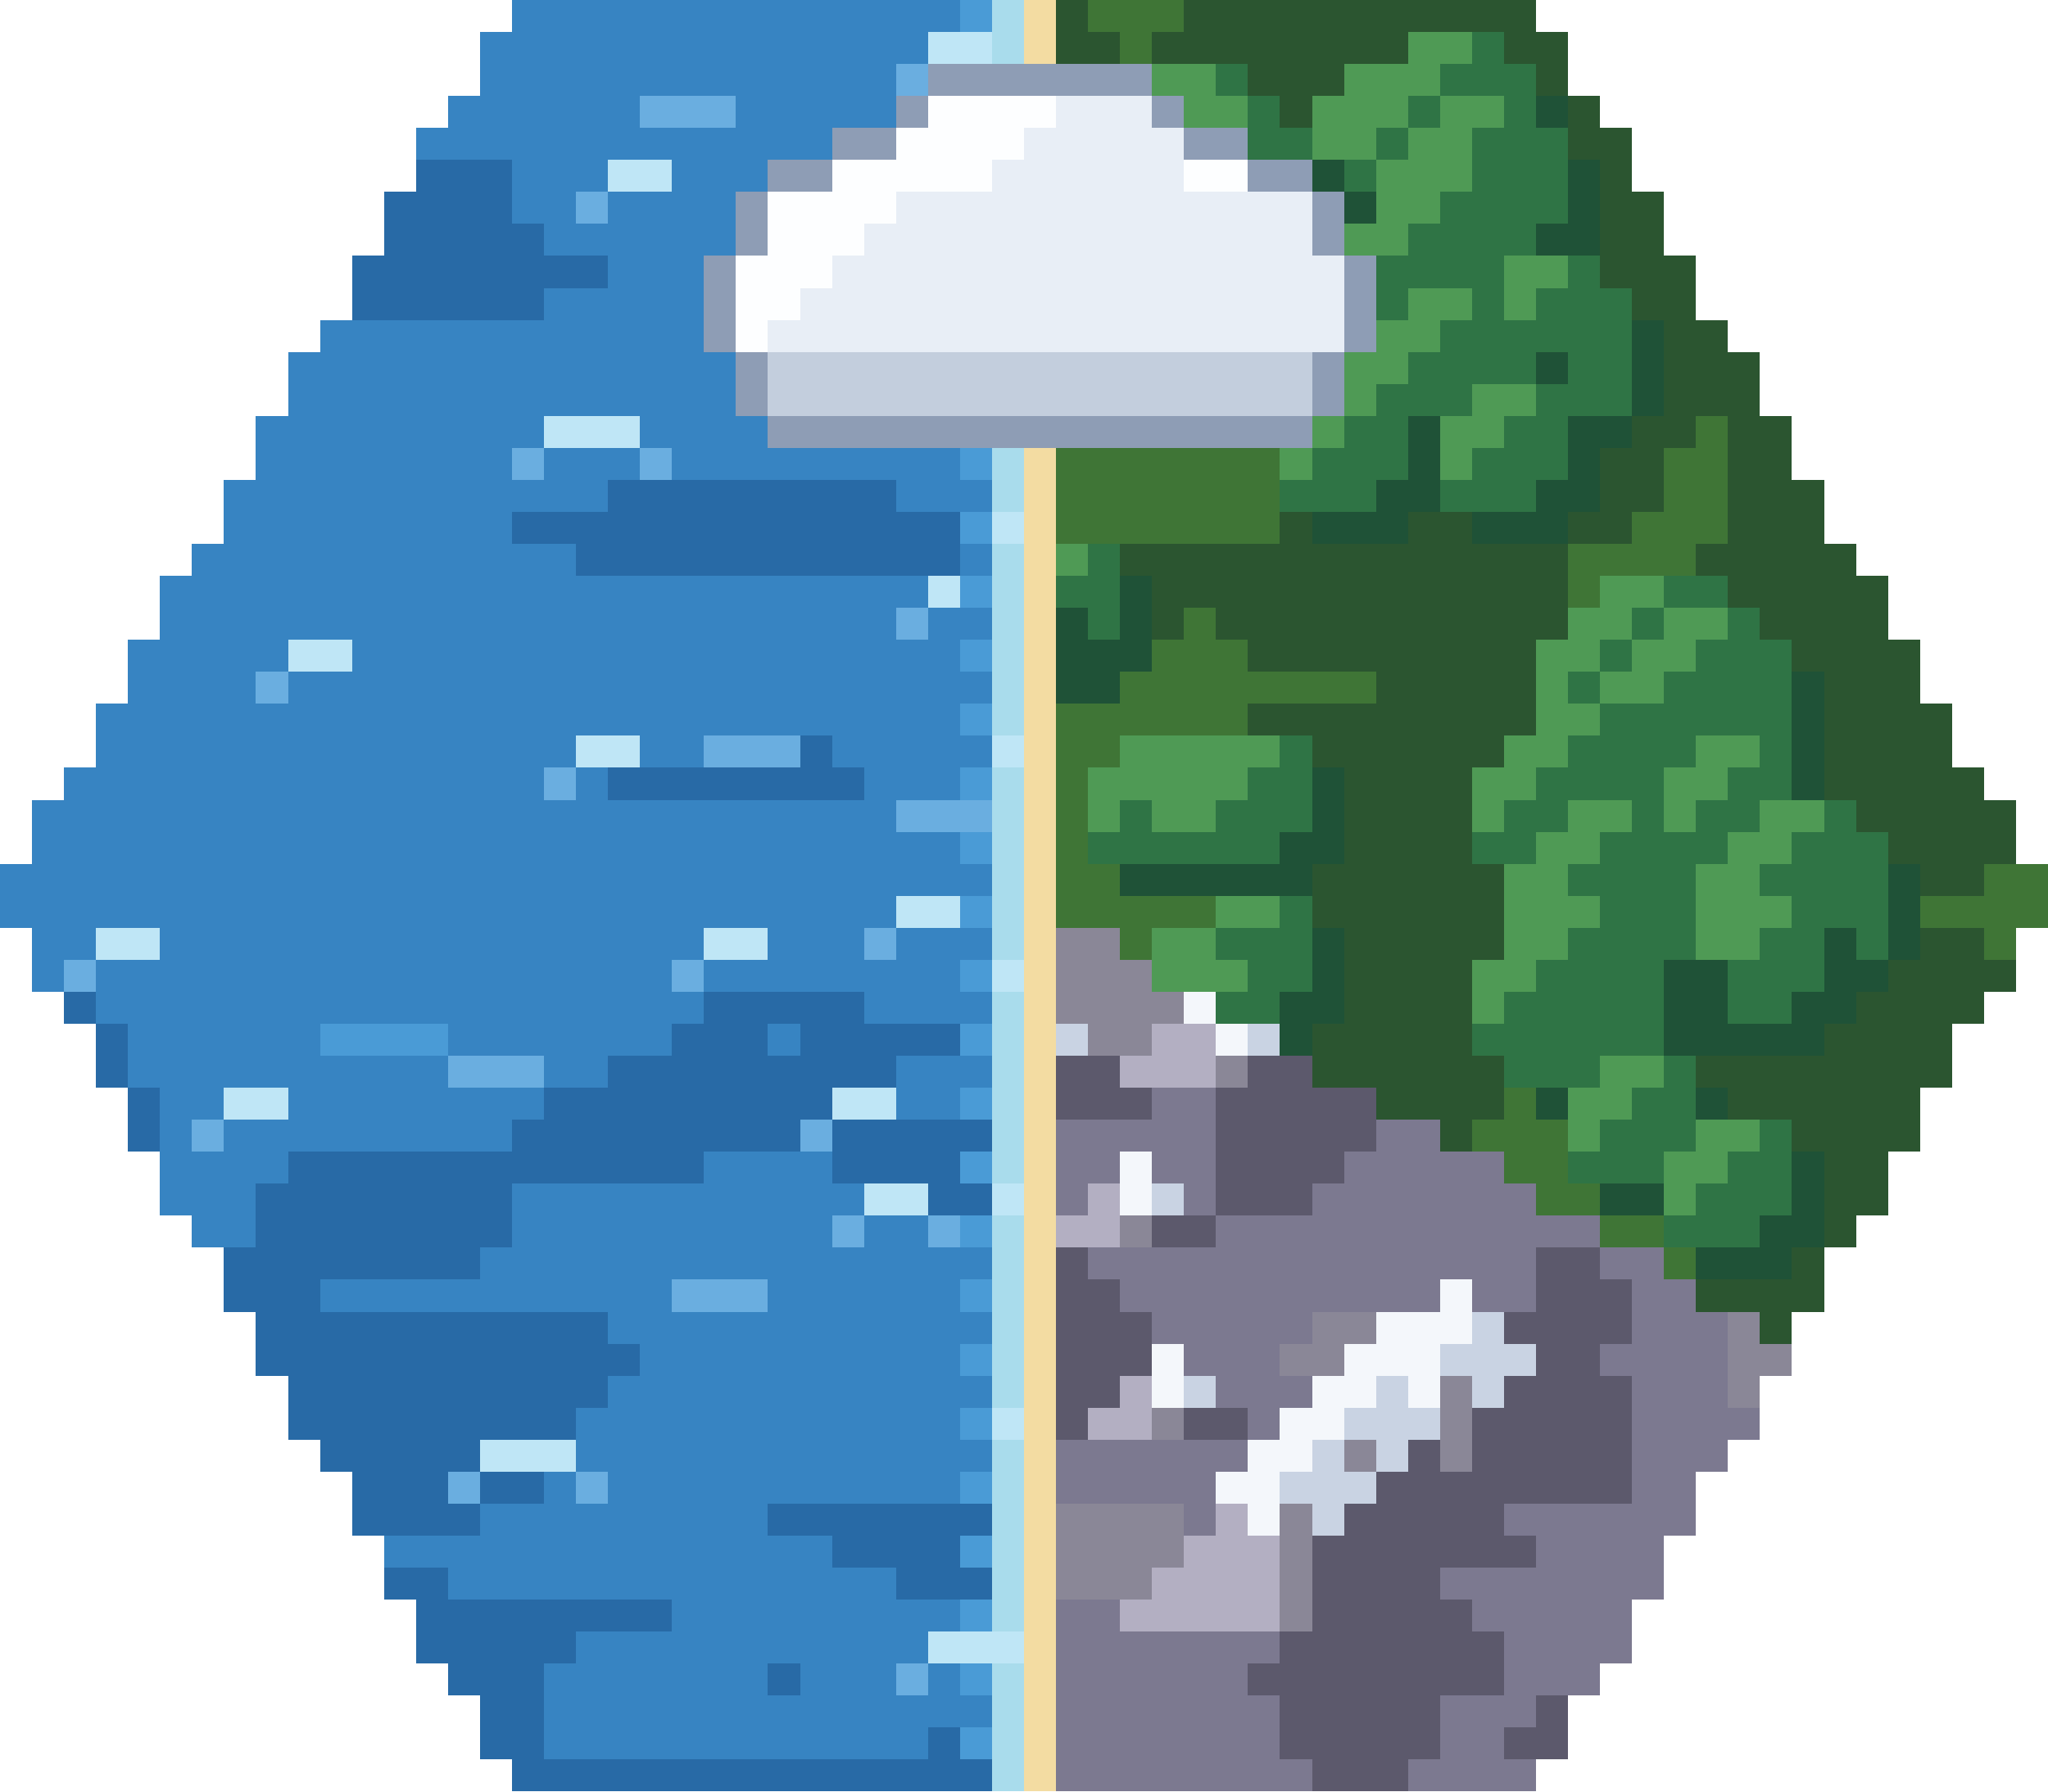
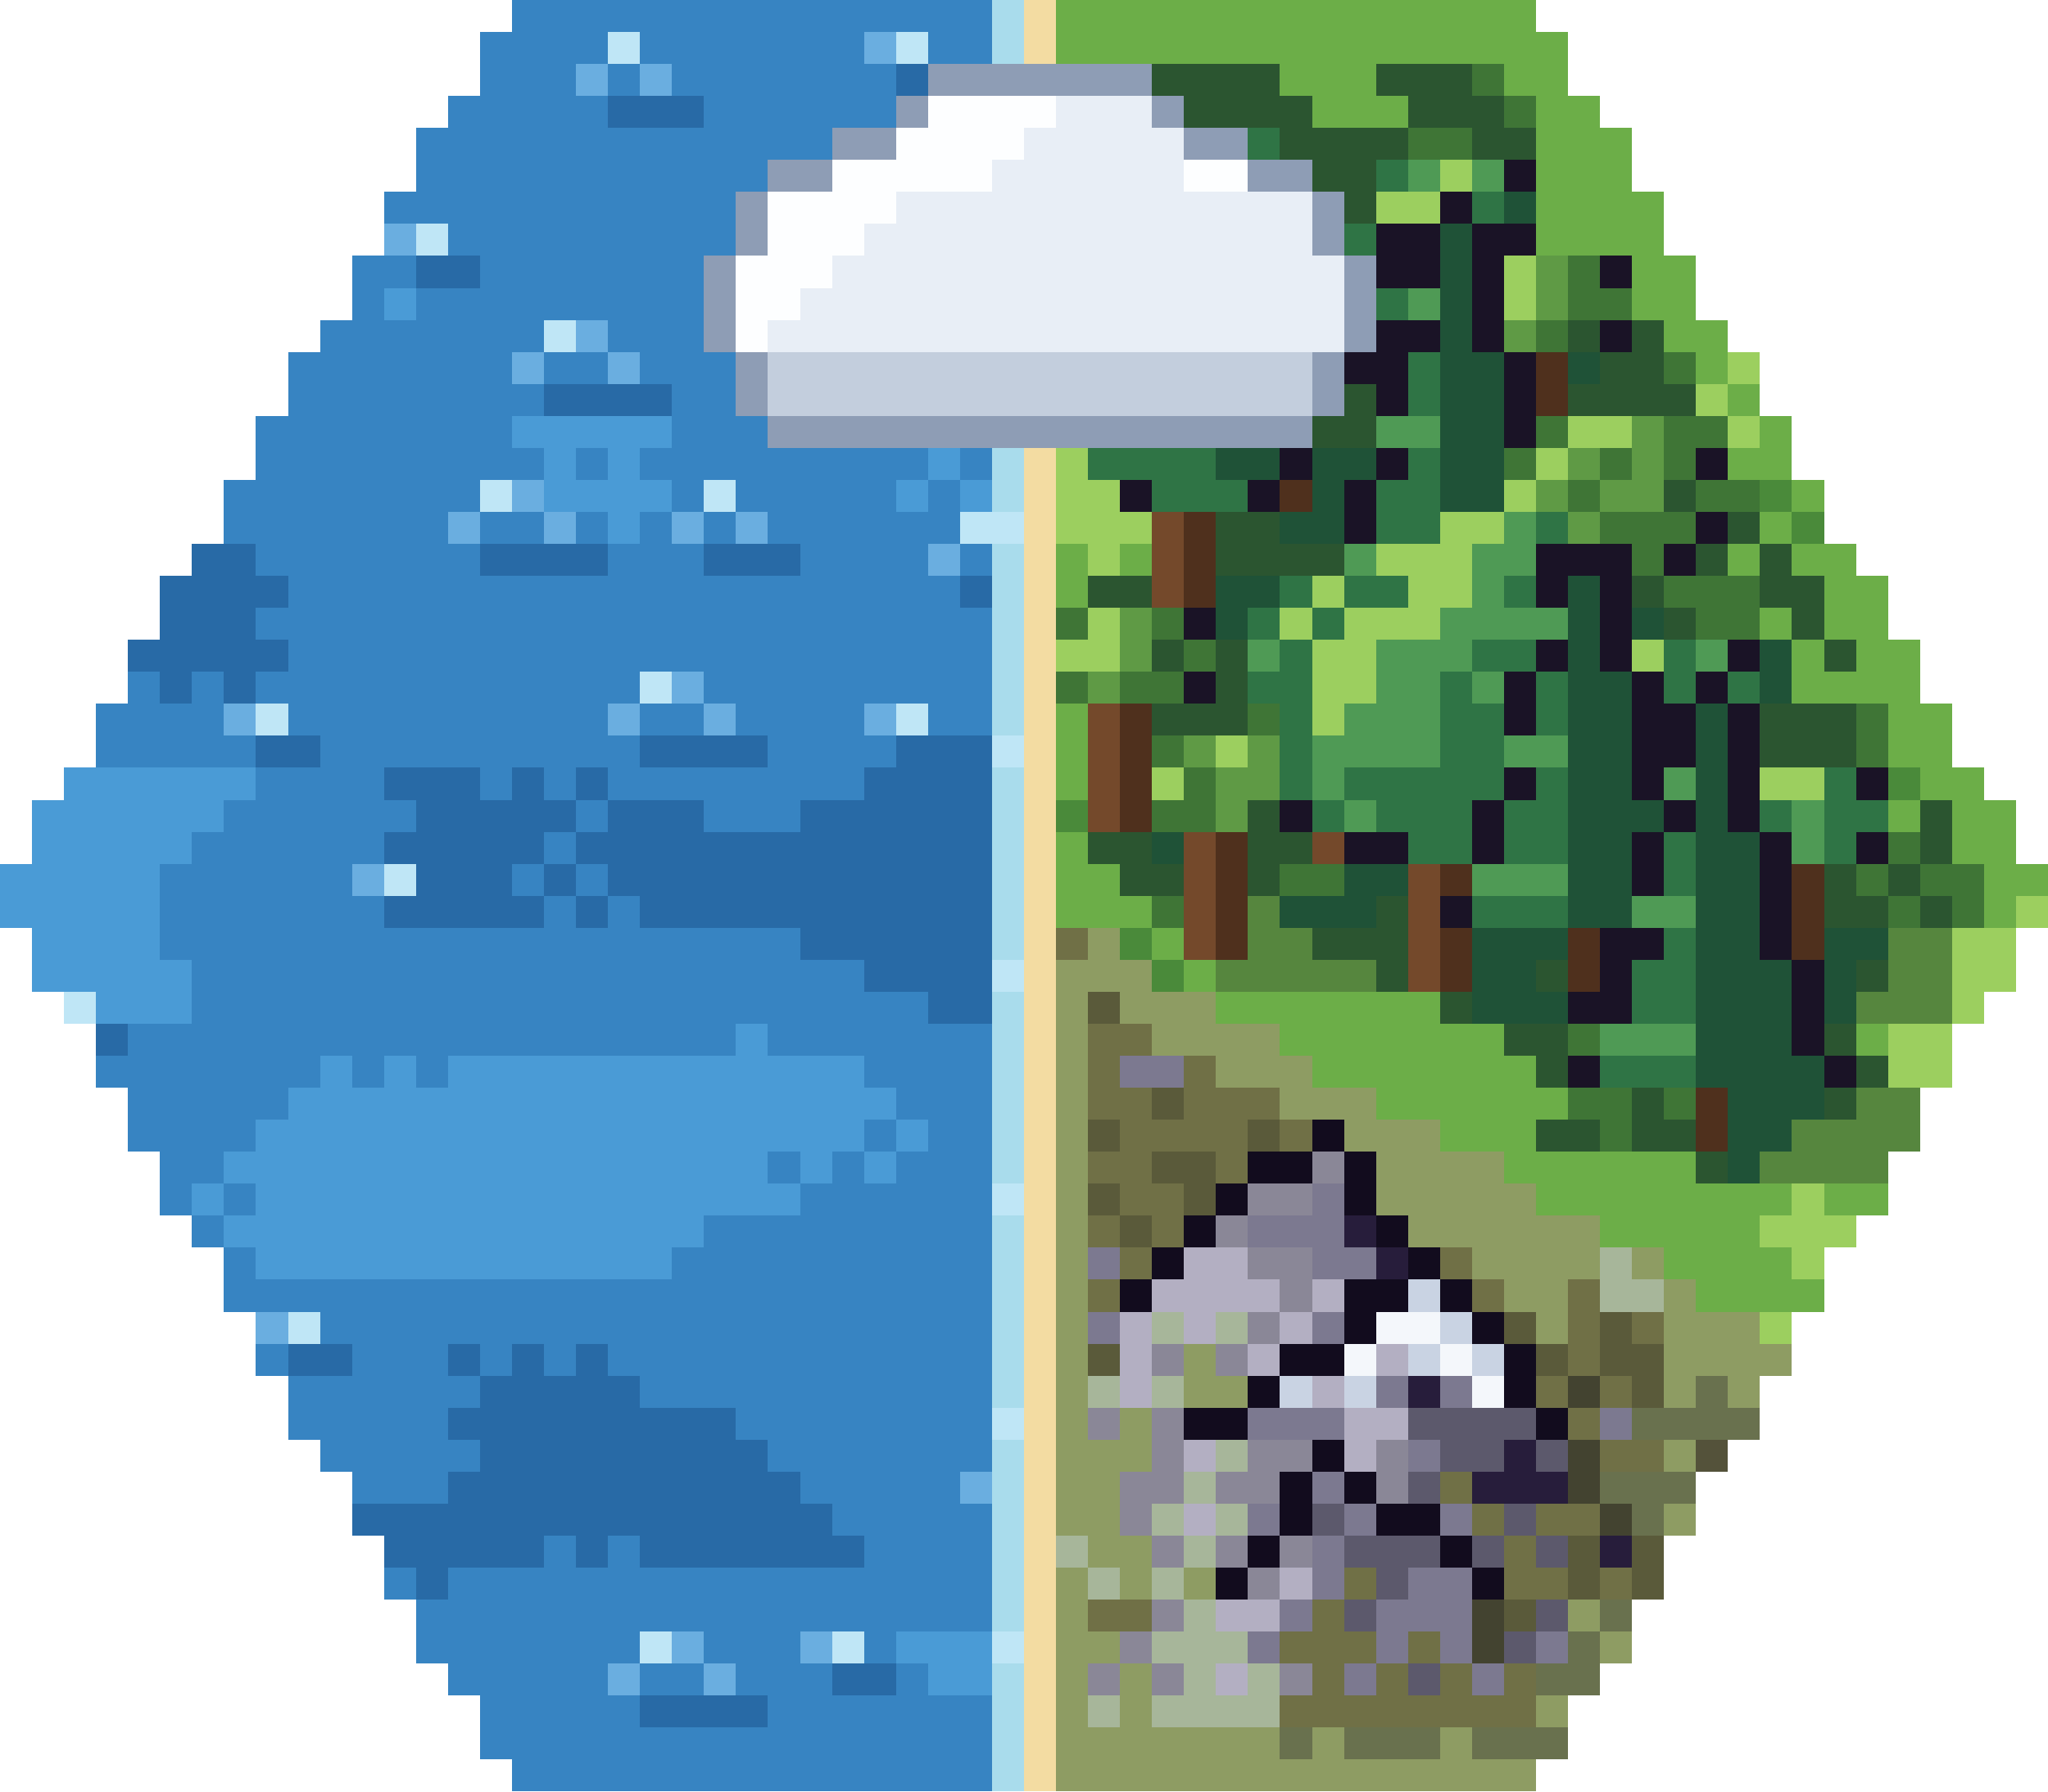
<svg xmlns="http://www.w3.org/2000/svg" viewBox="0 0 64 56" shape-rendering="crispEdges">
-   <path fill="#3784c2" d="M16 0h14v1h-14zM15 1h14v1h-14zM15 2h13v1h-13zM14 3h6v1h-6zM23 3h5v1h-5zM13 4h13v1h-13zM16 5h3v1h-3zM21 5h3v1h-3zM16 6h2v1h-2zM19 6h4v1h-4zM17 7h6v1h-6zM19 8h3v1h-3zM17 9h5v1h-5zM10 10h12v1h-12zM9 11h14v1h-14zM9 12h14v1h-14zM8 13h9v1h-9zM20 13h4v1h-4zM8 14h8v1h-8zM17 14h3v1h-3zM21 14h9v1h-9zM7 15h12v1h-12zM28 15h3v1h-3zM7 16h9v1h-9zM6 17h12v1h-12zM30 17h1v1h-1zM5 18h24v1h-24zM5 19h23v1h-23zM29 19h2v1h-2zM4 20h5v1h-5zM11 20h19v1h-19zM4 21h4v1h-4zM9 21h22v1h-22zM3 22h27v1h-27zM3 23h15v1h-15zM20 23h2v1h-2zM26 23h5v1h-5zM2 24h15v1h-15zM18 24h1v1h-1zM27 24h3v1h-3zM1 25h27v1h-27zM1 26h29v1h-29zM0 27h31v1h-31zM0 28h28v1h-28zM1 29h2v1h-2zM5 29h17v1h-17zM24 29h3v1h-3zM28 29h3v1h-3zM1 30h1v1h-1zM3 30h18v1h-18zM22 30h8v1h-8zM3 31h19v1h-19zM27 31h4v1h-4zM4 32h6v1h-6zM14 32h7v1h-7zM24 32h1v1h-1zM4 33h10v1h-10zM17 33h2v1h-2zM28 33h3v1h-3zM5 34h2v1h-2zM9 34h8v1h-8zM28 34h2v1h-2zM5 35h1v1h-1zM7 35h9v1h-9zM5 36h4v1h-4zM22 36h4v1h-4zM5 37h3v1h-3zM16 37h11v1h-11zM6 38h2v1h-2zM16 38h10v1h-10zM27 38h2v1h-2zM15 39h16v1h-16zM10 40h11v1h-11zM24 40h6v1h-6zM19 41h12v1h-12zM20 42h10v1h-10zM19 43h12v1h-12zM18 44h12v1h-12zM18 45h13v1h-13zM17 46h1v1h-1zM19 46h11v1h-11zM15 47h9v1h-9zM12 48h14v1h-14zM14 49h14v1h-14zM21 50h9v1h-9zM18 51h11v1h-11zM17 52h7v1h-7zM25 52h3v1h-3zM29 52h1v1h-1zM17 53h14v1h-14zM17 54h12v1h-12z" />
-   <path fill="#4a9bd6" d="M30 0h1v1h-1zM30 14h1v1h-1zM30 16h1v1h-1zM30 18h1v1h-1zM30 20h1v1h-1zM30 22h1v1h-1zM30 24h1v1h-1zM30 26h1v1h-1zM30 28h1v1h-1zM30 30h1v1h-1zM10 32h4v1h-4zM30 32h1v1h-1zM30 34h1v1h-1zM30 36h1v1h-1zM30 38h1v1h-1zM30 40h1v1h-1zM30 42h1v1h-1zM30 44h1v1h-1zM30 46h1v1h-1zM30 48h1v1h-1zM30 50h1v1h-1zM30 52h1v1h-1zM30 54h1v1h-1z" />
+   <path fill="#3784c2" d="M16 0h15v1h-15zM15 1h4v1h-4zM20 1h7v1h-7zM29 1h2v1h-2zM15 2h3v1h-3zM19 2h1v1h-1zM21 2h7v1h-7zM14 3h5v1h-5zM22 3h6v1h-6zM13 4h13v1h-13zM13 5h11v1h-11zM12 6h11v1h-11zM14 7h9v1h-9zM11 8h2v1h-2zM15 8h7v1h-7zM11 9h1v1h-1zM13 9h9v1h-9zM10 10h7v1h-7zM19 10h3v1h-3zM9 11h7v1h-7zM17 11h2v1h-2zM20 11h3v1h-3zM9 12h8v1h-8zM21 12h2v1h-2zM8 13h8v1h-8zM21 13h3v1h-3zM8 14h9v1h-9zM18 14h1v1h-1zM20 14h9v1h-9zM30 14h1v1h-1zM7 15h8v1h-8zM21 15h1v1h-1zM23 15h5v1h-5zM29 15h1v1h-1zM7 16h7v1h-7zM15 16h2v1h-2zM18 16h1v1h-1zM20 16h1v1h-1zM22 16h1v1h-1zM24 16h6v1h-6zM8 17h7v1h-7zM19 17h3v1h-3zM25 17h4v1h-4zM30 17h1v1h-1zM9 18h21v1h-21zM8 19h23v1h-23zM9 20h22v1h-22zM4 21h1v1h-1zM6 21h1v1h-1zM8 21h12v1h-12zM22 21h9v1h-9zM3 22h4v1h-4zM9 22h10v1h-10zM20 22h2v1h-2zM23 22h4v1h-4zM29 22h2v1h-2zM3 23h5v1h-5zM10 23h10v1h-10zM24 23h4v1h-4zM8 24h4v1h-4zM15 24h1v1h-1zM17 24h1v1h-1zM19 24h8v1h-8zM7 25h6v1h-6zM18 25h1v1h-1zM22 25h3v1h-3zM6 26h6v1h-6zM17 26h1v1h-1zM5 27h6v1h-6zM16 27h1v1h-1zM18 27h1v1h-1zM5 28h7v1h-7zM17 28h1v1h-1zM19 28h1v1h-1zM5 29h20v1h-20zM6 30h21v1h-21zM6 31h23v1h-23zM4 32h19v1h-19zM24 32h7v1h-7zM3 33h7v1h-7zM11 33h1v1h-1zM13 33h1v1h-1zM27 33h4v1h-4zM4 34h5v1h-5zM28 34h3v1h-3zM4 35h4v1h-4zM27 35h1v1h-1zM29 35h2v1h-2zM5 36h2v1h-2zM24 36h1v1h-1zM26 36h1v1h-1zM28 36h3v1h-3zM5 37h1v1h-1zM7 37h1v1h-1zM25 37h6v1h-6zM6 38h1v1h-1zM22 38h9v1h-9zM7 39h1v1h-1zM21 39h10v1h-10zM7 40h24v1h-24zM10 41h21v1h-21zM8 42h1v1h-1zM11 42h3v1h-3zM15 42h1v1h-1zM17 42h1v1h-1zM19 42h12v1h-12zM9 43h6v1h-6zM20 43h11v1h-11zM9 44h5v1h-5zM23 44h8v1h-8zM10 45h5v1h-5zM24 45h7v1h-7zM11 46h3v1h-3zM25 46h5v1h-5zM26 47h5v1h-5zM17 48h1v1h-1zM19 48h1v1h-1zM27 48h4v1h-4zM12 49h1v1h-1zM14 49h17v1h-17zM13 50h18v1h-18zM13 51h7v1h-7zM22 51h3v1h-3zM27 51h1v1h-1zM14 52h5v1h-5zM20 52h2v1h-2zM23 52h3v1h-3zM28 52h1v1h-1zM15 53h5v1h-5zM24 53h7v1h-7zM15 54h16v1h-16zM16 55h15v1h-15z" />
  <path fill="#a9dcec" d="M31 0h1v1h-1zM31 1h1v1h-1zM31 14h1v1h-1zM31 15h1v1h-1zM31 17h1v1h-1zM31 18h1v1h-1zM31 19h1v1h-1zM31 20h1v1h-1zM31 21h1v1h-1zM31 22h1v1h-1zM31 24h1v1h-1zM31 25h1v1h-1zM31 26h1v1h-1zM31 27h1v1h-1zM31 28h1v1h-1zM31 29h1v1h-1zM31 31h1v1h-1zM31 32h1v1h-1zM31 33h1v1h-1zM31 34h1v1h-1zM31 35h1v1h-1zM31 36h1v1h-1zM31 38h1v1h-1zM31 39h1v1h-1zM31 40h1v1h-1zM31 41h1v1h-1zM31 42h1v1h-1zM31 43h1v1h-1zM31 45h1v1h-1zM31 46h1v1h-1zM31 47h1v1h-1zM31 48h1v1h-1zM31 49h1v1h-1zM31 50h1v1h-1zM31 52h1v1h-1zM31 53h1v1h-1zM31 54h1v1h-1zM31 55h1v1h-1z" />
  <path fill="#f3dca2" d="M32 0h1v1h-1zM32 1h1v1h-1zM32 14h1v1h-1zM32 15h1v1h-1zM32 16h1v1h-1zM32 17h1v1h-1zM32 18h1v1h-1zM32 19h1v1h-1zM32 20h1v1h-1zM32 21h1v1h-1zM32 22h1v1h-1zM32 23h1v1h-1zM32 24h1v1h-1zM32 25h1v1h-1zM32 26h1v1h-1zM32 27h1v1h-1zM32 28h1v1h-1zM32 29h1v1h-1zM32 30h1v1h-1zM32 31h1v1h-1zM32 32h1v1h-1zM32 33h1v1h-1zM32 34h1v1h-1zM32 35h1v1h-1zM32 36h1v1h-1zM32 37h1v1h-1zM32 38h1v1h-1zM32 39h1v1h-1zM32 40h1v1h-1zM32 41h1v1h-1zM32 42h1v1h-1zM32 43h1v1h-1zM32 44h1v1h-1zM32 45h1v1h-1zM32 46h1v1h-1zM32 47h1v1h-1zM32 48h1v1h-1zM32 49h1v1h-1zM32 50h1v1h-1zM32 51h1v1h-1zM32 52h1v1h-1zM32 53h1v1h-1zM32 54h1v1h-1zM32 55h1v1h-1z" />
-   <path fill="#2b5530" d="M33 0h1v1h-1zM37 0h11v1h-11zM33 1h2v1h-2zM36 1h8v1h-8zM47 1h2v1h-2zM39 2h3v1h-3zM48 2h1v1h-1zM40 3h1v1h-1zM49 3h1v1h-1zM49 4h2v1h-2zM50 5h1v1h-1zM50 6h2v1h-2zM50 7h2v1h-2zM50 8h3v1h-3zM51 9h2v1h-2zM52 10h2v1h-2zM52 11h3v1h-3zM52 12h3v1h-3zM51 13h2v1h-2zM54 13h2v1h-2zM50 14h2v1h-2zM54 14h2v1h-2zM50 15h2v1h-2zM54 15h3v1h-3zM40 16h1v1h-1zM44 16h2v1h-2zM49 16h2v1h-2zM54 16h3v1h-3zM35 17h14v1h-14zM53 17h5v1h-5zM36 18h13v1h-13zM54 18h5v1h-5zM36 19h1v1h-1zM38 19h11v1h-11zM55 19h4v1h-4zM39 20h9v1h-9zM56 20h4v1h-4zM43 21h5v1h-5zM57 21h3v1h-3zM39 22h9v1h-9zM57 22h4v1h-4zM41 23h6v1h-6zM57 23h4v1h-4zM42 24h4v1h-4zM57 24h5v1h-5zM42 25h4v1h-4zM58 25h5v1h-5zM42 26h4v1h-4zM59 26h4v1h-4zM41 27h6v1h-6zM60 27h2v1h-2zM41 28h6v1h-6zM42 29h5v1h-5zM60 29h2v1h-2zM42 30h4v1h-4zM59 30h4v1h-4zM42 31h4v1h-4zM58 31h4v1h-4zM41 32h5v1h-5zM57 32h4v1h-4zM41 33h6v1h-6zM53 33h8v1h-8zM43 34h4v1h-4zM54 34h6v1h-6zM45 35h1v1h-1zM56 35h4v1h-4zM57 36h2v1h-2zM57 37h2v1h-2zM57 38h1v1h-1zM56 39h1v1h-1zM53 40h4v1h-4zM55 41h1v1h-1z" />
-   <path fill="#3f7536" d="M34 0h3v1h-3zM35 1h1v1h-1zM53 13h1v1h-1zM33 14h7v1h-7zM52 14h2v1h-2zM33 15h7v1h-7zM52 15h2v1h-2zM33 16h7v1h-7zM51 16h3v1h-3zM49 17h4v1h-4zM49 18h1v1h-1zM37 19h1v1h-1zM36 20h3v1h-3zM35 21h8v1h-8zM33 22h6v1h-6zM33 23h2v1h-2zM33 24h1v1h-1zM33 25h1v1h-1zM33 26h1v1h-1zM33 27h2v1h-2zM62 27h2v1h-2zM33 28h5v1h-5zM60 28h4v1h-4zM35 29h1v1h-1zM62 29h1v1h-1zM47 34h1v1h-1zM46 35h3v1h-3zM47 36h2v1h-2zM48 37h2v1h-2zM50 38h2v1h-2zM52 39h1v1h-1z" />
-   <path fill="#bfe6f6" d="M29 1h2v1h-2zM19 5h2v1h-2zM17 13h3v1h-3zM31 16h1v1h-1zM29 18h1v1h-1zM9 20h2v1h-2zM18 23h2v1h-2zM31 23h1v1h-1zM28 28h2v1h-2zM3 29h2v1h-2zM22 29h2v1h-2zM31 30h1v1h-1zM7 34h2v1h-2zM26 34h2v1h-2zM27 37h2v1h-2zM31 37h1v1h-1zM31 44h1v1h-1zM15 45h3v1h-3zM29 51h3v1h-3z" />
-   <path fill="#4f9a55" d="M44 1h2v1h-2zM36 2h2v1h-2zM42 2h3v1h-3zM37 3h2v1h-2zM41 3h3v1h-3zM45 3h2v1h-2zM41 4h2v1h-2zM44 4h2v1h-2zM43 5h3v1h-3zM43 6h2v1h-2zM42 7h2v1h-2zM47 8h2v1h-2zM44 9h2v1h-2zM47 9h1v1h-1zM43 10h2v1h-2zM42 11h2v1h-2zM42 12h1v1h-1zM46 12h2v1h-2zM41 13h1v1h-1zM45 13h2v1h-2zM40 14h1v1h-1zM45 14h1v1h-1zM33 17h1v1h-1zM50 18h2v1h-2zM49 19h2v1h-2zM52 19h2v1h-2zM48 20h2v1h-2zM51 20h2v1h-2zM48 21h1v1h-1zM50 21h2v1h-2zM48 22h2v1h-2zM35 23h5v1h-5zM47 23h2v1h-2zM53 23h2v1h-2zM34 24h5v1h-5zM46 24h2v1h-2zM52 24h2v1h-2zM34 25h1v1h-1zM36 25h2v1h-2zM46 25h1v1h-1zM49 25h2v1h-2zM52 25h1v1h-1zM55 25h2v1h-2zM48 26h2v1h-2zM54 26h2v1h-2zM47 27h2v1h-2zM53 27h2v1h-2zM38 28h2v1h-2zM47 28h3v1h-3zM53 28h3v1h-3zM36 29h2v1h-2zM47 29h2v1h-2zM53 29h2v1h-2zM36 30h3v1h-3zM46 30h2v1h-2zM46 31h1v1h-1zM50 33h2v1h-2zM49 34h2v1h-2zM49 35h1v1h-1zM53 35h2v1h-2zM52 36h2v1h-2zM52 37h1v1h-1z" />
-   <path fill="#2f7445" d="M46 1h1v1h-1zM38 2h1v1h-1zM45 2h3v1h-3zM39 3h1v1h-1zM44 3h1v1h-1zM47 3h1v1h-1zM39 4h2v1h-2zM43 4h1v1h-1zM46 4h3v1h-3zM42 5h1v1h-1zM46 5h3v1h-3zM45 6h4v1h-4zM44 7h4v1h-4zM43 8h4v1h-4zM49 8h1v1h-1zM43 9h1v1h-1zM46 9h1v1h-1zM48 9h3v1h-3zM45 10h6v1h-6zM44 11h4v1h-4zM49 11h2v1h-2zM43 12h3v1h-3zM48 12h3v1h-3zM42 13h2v1h-2zM47 13h2v1h-2zM41 14h3v1h-3zM46 14h3v1h-3zM40 15h3v1h-3zM45 15h3v1h-3zM34 17h1v1h-1zM33 18h2v1h-2zM52 18h2v1h-2zM34 19h1v1h-1zM51 19h1v1h-1zM54 19h1v1h-1zM50 20h1v1h-1zM53 20h3v1h-3zM49 21h1v1h-1zM52 21h4v1h-4zM50 22h6v1h-6zM40 23h1v1h-1zM49 23h4v1h-4zM55 23h1v1h-1zM39 24h2v1h-2zM48 24h4v1h-4zM54 24h2v1h-2zM35 25h1v1h-1zM38 25h3v1h-3zM47 25h2v1h-2zM51 25h1v1h-1zM53 25h2v1h-2zM57 25h1v1h-1zM34 26h6v1h-6zM46 26h2v1h-2zM50 26h4v1h-4zM56 26h3v1h-3zM49 27h4v1h-4zM55 27h4v1h-4zM40 28h1v1h-1zM50 28h3v1h-3zM56 28h3v1h-3zM38 29h3v1h-3zM49 29h4v1h-4zM55 29h2v1h-2zM58 29h1v1h-1zM39 30h2v1h-2zM48 30h4v1h-4zM54 30h3v1h-3zM38 31h2v1h-2zM47 31h5v1h-5zM54 31h2v1h-2zM46 32h6v1h-6zM47 33h3v1h-3zM52 33h1v1h-1zM51 34h2v1h-2zM50 35h3v1h-3zM55 35h1v1h-1zM49 36h3v1h-3zM54 36h2v1h-2zM53 37h3v1h-3zM52 38h3v1h-3z" />
-   <path fill="#6aaee0" d="M28 2h1v1h-1zM20 3h3v1h-3zM18 6h1v1h-1zM16 14h1v1h-1zM20 14h1v1h-1zM28 19h1v1h-1zM8 21h1v1h-1zM22 23h3v1h-3zM17 24h1v1h-1zM28 25h3v1h-3zM27 29h1v1h-1zM2 30h1v1h-1zM21 30h1v1h-1zM14 33h3v1h-3zM6 35h1v1h-1zM25 35h1v1h-1zM26 38h1v1h-1zM29 38h1v1h-1zM21 40h3v1h-3zM14 46h1v1h-1zM18 46h1v1h-1zM28 52h1v1h-1z" />
+   <path fill="#6cae48" d="M33 0h15v1h-15zM33 1h16v1h-16zM40 2h3v1h-3zM47 2h2v1h-2zM41 3h3v1h-3zM48 3h2v1h-2zM48 4h3v1h-3zM48 5h3v1h-3zM48 6h4v1h-4zM48 7h4v1h-4zM51 8h2v1h-2zM51 9h2v1h-2zM52 10h2v1h-2zM53 11h1v1h-1zM54 12h1v1h-1zM55 13h1v1h-1zM54 14h2v1h-2zM56 15h1v1h-1zM55 16h1v1h-1zM33 17h1v1h-1zM35 17h1v1h-1zM54 17h1v1h-1zM56 17h2v1h-2zM33 18h1v1h-1zM57 18h2v1h-2zM55 19h1v1h-1zM57 19h2v1h-2zM56 20h1v1h-1zM58 20h2v1h-2zM56 21h4v1h-4zM33 22h1v1h-1zM59 22h2v1h-2zM33 23h1v1h-1zM59 23h2v1h-2zM33 24h1v1h-1zM60 24h2v1h-2zM59 25h1v1h-1zM61 25h2v1h-2zM33 26h1v1h-1zM61 26h2v1h-2zM33 27h2v1h-2zM62 27h2v1h-2zM33 28h3v1h-3zM62 28h1v1h-1zM36 29h1v1h-1zM37 30h1v1h-1zM38 31h7v1h-7zM40 32h7v1h-7zM58 32h1v1h-1zM41 33h7v1h-7zM43 34h6v1h-6zM45 35h3v1h-3zM47 36h6v1h-6zM48 37h8v1h-8zM57 37h2v1h-2zM50 38h5v1h-5zM52 39h4v1h-4zM53 40h4v1h-4z" />
+   <path fill="#bfe6f6" d="M19 1h1v1h-1zM28 1h1v1h-1zM13 7h1v1h-1zM17 10h1v1h-1zM15 15h1v1h-1zM22 15h1v1h-1zM30 16h2v1h-2zM20 21h1v1h-1zM8 22h1v1h-1zM28 22h1v1h-1zM31 23h1v1h-1zM12 27h1v1h-1zM31 30h1v1h-1zM2 31h1v1h-1zM31 37h1v1h-1zM9 41h1v1h-1zM31 44h1v1h-1zM20 51h1v1h-1zM26 51h1v1h-1zM31 51h1v1h-1z" />
+   <path fill="#6aaee0" d="M27 1h1v1h-1zM18 2h1v1h-1zM20 2h1v1h-1zM12 7h1v1h-1zM18 10h1v1h-1zM16 11h1v1h-1zM19 11h1v1h-1zM16 15h1v1h-1zM14 16h1v1h-1zM17 16h1v1h-1zM21 16h1v1h-1zM23 16h1v1h-1zM29 17h1v1h-1zM21 21h1v1h-1zM7 22h1v1h-1zM19 22h1v1h-1zM22 22h1v1h-1zM27 22h1v1h-1zM11 27h1v1h-1zM8 41h1v1h-1zM30 46h1v1h-1zM21 51h1v1h-1zM25 51h1v1h-1zM19 52h1v1h-1zM22 52h1v1h-1z" />
+   <path fill="#286aa6" d="M28 2h1v1h-1zM19 3h3v1h-3zM13 8h2v1h-2zM17 12h4v1h-4zM6 17h2v1h-2zM15 17h4v1h-4zM22 17h3v1h-3zM5 18h4v1h-4zM30 18h1v1h-1zM5 19h3v1h-3zM4 20h5v1h-5zM5 21h1v1h-1zM7 21h1v1h-1zM8 23h2v1h-2zM20 23h4v1h-4zM28 23h3v1h-3zM12 24h3v1h-3zM16 24h1v1h-1zM18 24h1v1h-1zM27 24h4v1h-4zM13 25h5v1h-5zM19 25h3v1h-3zM25 25h6v1h-6zM12 26h5v1h-5zM18 26h13v1h-13zM13 27h3v1h-3zM17 27h1v1h-1zM19 27h12v1h-12zM12 28h5v1h-5zM18 28h1v1h-1zM20 28h11v1h-11zM25 29h6v1h-6zM27 30h4v1h-4zM29 31h2v1h-2zM3 32h1v1h-1zM9 42h2v1h-2zM14 42h1v1h-1zM16 42h1v1h-1zM18 42h1v1h-1zM15 43h5v1h-5zM14 44h9v1h-9zM15 45h9v1h-9zM14 46h11v1h-11zM11 47h15v1h-15zM12 48h5v1h-5zM18 48h1v1h-1zM20 48h7v1h-7zM13 49h1v1h-1zM26 52h2v1h-2zM20 53h4v1h-4z" />
  <path fill="#8e9db5" d="M29 2h7v1h-7zM28 3h1v1h-1zM36 3h1v1h-1zM26 4h2v1h-2zM37 4h2v1h-2zM24 5h2v1h-2zM39 5h2v1h-2zM23 6h1v1h-1zM41 6h1v1h-1zM23 7h1v1h-1zM41 7h1v1h-1zM22 8h1v1h-1zM42 8h1v1h-1zM22 9h1v1h-1zM42 9h1v1h-1zM22 10h1v1h-1zM42 10h1v1h-1zM23 11h1v1h-1zM41 11h1v1h-1zM23 12h1v1h-1zM41 12h1v1h-1zM24 13h17v1h-17z" />
+   <path fill="#2b5530" d="M36 2h4v1h-4zM43 2h3v1h-3zM37 3h4v1h-4zM44 3h3v1h-3zM40 4h4v1h-4zM46 4h2v1h-2zM41 5h2v1h-2zM42 6h1v1h-1zM49 10h1v1h-1zM51 10h1v1h-1zM50 11h2v1h-2zM42 12h1v1h-1zM49 12h4v1h-4zM41 13h2v1h-2zM52 15h1v1h-1zM38 16h2v1h-2zM54 16h1v1h-1zM38 17h4v1h-4zM53 17h1v1h-1zM55 17h1v1h-1zM34 18h2v1h-2zM51 18h1v1h-1zM55 18h2v1h-2zM52 19h1v1h-1zM56 19h1v1h-1zM36 20h1v1h-1zM38 20h1v1h-1zM57 20h1v1h-1zM38 21h1v1h-1zM36 22h3v1h-3zM55 22h3v1h-3zM55 23h3v1h-3zM39 25h1v1h-1zM60 25h1v1h-1zM34 26h2v1h-2zM39 26h2v1h-2zM60 26h1v1h-1zM35 27h2v1h-2zM39 27h1v1h-1zM57 27h1v1h-1zM59 27h1v1h-1zM43 28h1v1h-1zM57 28h2v1h-2zM60 28h1v1h-1zM41 29h3v1h-3zM43 30h1v1h-1zM48 30h1v1h-1zM58 30h1v1h-1zM45 31h1v1h-1zM47 32h2v1h-2zM57 32h1v1h-1zM48 33h1v1h-1zM58 33h1v1h-1zM51 34h1v1h-1zM57 34h1v1h-1zM48 35h2v1h-2zM51 35h2v1h-2zM53 36h1v1h-1z" />
+   <path fill="#3f7536" d="M46 2h1v1h-1zM47 3h1v1h-1zM44 4h2v1h-2zM49 8h1v1h-1zM49 9h2v1h-2zM48 10h1v1h-1zM52 11h1v1h-1zM48 13h1v1h-1zM52 13h2v1h-2zM47 14h1v1h-1zM50 14h1v1h-1zM52 14h1v1h-1zM49 15h1v1h-1zM53 15h2v1h-2zM50 16h3v1h-3zM51 17h1v1h-1zM52 18h3v1h-3zM33 19h1v1h-1zM36 19h1v1h-1zM53 19h2v1h-2zM37 20h1v1h-1zM33 21h1v1h-1zM35 21h2v1h-2zM39 22h1v1h-1zM58 22h1v1h-1zM36 23h1v1h-1zM58 23h1v1h-1zM37 24h1v1h-1zM36 25h2v1h-2zM59 26h1v1h-1zM40 27h2v1h-2zM58 27h1v1h-1zM60 27h2v1h-2zM36 28h1v1h-1zM59 28h1v1h-1zM61 28h1v1h-1zM49 32h1v1h-1zM49 34h2v1h-2zM52 34h1v1h-1zM50 35h1v1h-1z" />
  <path fill="#fdfeff" d="M29 3h4v1h-4zM28 4h4v1h-4zM26 5h5v1h-5zM37 5h2v1h-2zM24 6h4v1h-4zM24 7h3v1h-3zM23 8h3v1h-3zM23 9h2v1h-2zM23 10h1v1h-1z" />
  <path fill="#e8eef6" d="M33 3h3v1h-3zM32 4h5v1h-5zM31 5h6v1h-6zM28 6h13v1h-13zM27 7h14v1h-14zM26 8h16v1h-16zM25 9h17v1h-17zM24 10h18v1h-18z" />
-   <path fill="#1f5237" d="M48 3h1v1h-1zM41 5h1v1h-1zM49 5h1v1h-1zM42 6h1v1h-1zM49 6h1v1h-1zM48 7h2v1h-2zM51 10h1v1h-1zM48 11h1v1h-1zM51 11h1v1h-1zM51 12h1v1h-1zM44 13h1v1h-1zM49 13h2v1h-2zM44 14h1v1h-1zM49 14h1v1h-1zM43 15h2v1h-2zM48 15h2v1h-2zM41 16h3v1h-3zM46 16h3v1h-3zM35 18h1v1h-1zM33 19h1v1h-1zM35 19h1v1h-1zM33 20h3v1h-3zM33 21h2v1h-2zM56 21h1v1h-1zM56 22h1v1h-1zM56 23h1v1h-1zM41 24h1v1h-1zM56 24h1v1h-1zM41 25h1v1h-1zM40 26h2v1h-2zM35 27h6v1h-6zM59 27h1v1h-1zM59 28h1v1h-1zM41 29h1v1h-1zM57 29h1v1h-1zM59 29h1v1h-1zM41 30h1v1h-1zM52 30h2v1h-2zM57 30h2v1h-2zM40 31h2v1h-2zM52 31h2v1h-2zM56 31h2v1h-2zM40 32h1v1h-1zM52 32h5v1h-5zM48 34h1v1h-1zM53 34h1v1h-1zM56 36h1v1h-1zM50 37h2v1h-2zM56 37h1v1h-1zM55 38h2v1h-2zM53 39h3v1h-3z" />
-   <path fill="#286aa6" d="M13 5h3v1h-3zM12 6h4v1h-4zM12 7h5v1h-5zM11 8h8v1h-8zM11 9h6v1h-6zM19 15h9v1h-9zM16 16h14v1h-14zM18 17h12v1h-12zM25 23h1v1h-1zM19 24h8v1h-8zM2 31h1v1h-1zM22 31h5v1h-5zM3 32h1v1h-1zM21 32h3v1h-3zM25 32h5v1h-5zM3 33h1v1h-1zM19 33h9v1h-9zM4 34h1v1h-1zM17 34h9v1h-9zM4 35h1v1h-1zM16 35h9v1h-9zM26 35h5v1h-5zM9 36h13v1h-13zM26 36h4v1h-4zM8 37h8v1h-8zM29 37h2v1h-2zM8 38h8v1h-8zM7 39h8v1h-8zM7 40h3v1h-3zM8 41h11v1h-11zM8 42h12v1h-12zM9 43h10v1h-10zM9 44h9v1h-9zM10 45h5v1h-5zM11 46h3v1h-3zM15 46h2v1h-2zM11 47h4v1h-4zM24 47h7v1h-7zM26 48h4v1h-4zM12 49h2v1h-2zM28 49h3v1h-3zM13 50h8v1h-8zM13 51h5v1h-5zM14 52h3v1h-3zM24 52h1v1h-1zM15 53h2v1h-2zM15 54h2v1h-2zM29 54h1v1h-1zM16 55h15v1h-15z" />
+   <path fill="#2f7445" d="M39 4h1v1h-1zM43 5h1v1h-1zM46 6h1v1h-1zM42 7h1v1h-1zM43 9h1v1h-1zM44 11h1v1h-1zM44 12h1v1h-1zM34 14h4v1h-4zM44 14h1v1h-1zM36 15h3v1h-3zM43 15h2v1h-2zM43 16h2v1h-2zM48 16h1v1h-1zM40 18h1v1h-1zM42 18h2v1h-2zM47 18h1v1h-1zM39 19h1v1h-1zM41 19h1v1h-1zM40 20h1v1h-1zM46 20h2v1h-2zM52 20h1v1h-1zM39 21h2v1h-2zM45 21h1v1h-1zM48 21h1v1h-1zM52 21h1v1h-1zM54 21h1v1h-1zM40 22h1v1h-1zM45 22h2v1h-2zM48 22h1v1h-1zM40 23h1v1h-1zM45 23h2v1h-2zM40 24h1v1h-1zM42 24h5v1h-5zM48 24h1v1h-1zM57 24h1v1h-1zM41 25h1v1h-1zM43 25h3v1h-3zM47 25h2v1h-2zM55 25h1v1h-1zM57 25h2v1h-2zM44 26h2v1h-2zM47 26h2v1h-2zM52 26h1v1h-1zM57 26h1v1h-1zM52 27h1v1h-1zM46 28h3v1h-3zM52 29h1v1h-1zM51 30h2v1h-2zM51 31h2v1h-2zM50 33h3v1h-3z" />
+   <path fill="#4f9a55" d="M44 5h1v1h-1zM46 5h1v1h-1zM44 9h1v1h-1zM43 13h2v1h-2zM47 16h1v1h-1zM42 17h1v1h-1zM46 17h2v1h-2zM46 18h1v1h-1zM45 19h4v1h-4zM39 20h1v1h-1zM43 20h3v1h-3zM53 20h1v1h-1zM43 21h2v1h-2zM46 21h1v1h-1zM42 22h3v1h-3zM41 23h4v1h-4zM47 23h2v1h-2zM41 24h1v1h-1zM52 24h1v1h-1zM42 25h1v1h-1zM56 25h1v1h-1zM56 26h1v1h-1zM46 27h3v1h-3zM51 28h2v1h-2zM50 32h3v1h-3z" />
+   <path fill="#9ccf5f" d="M45 5h1v1h-1zM43 6h2v1h-2zM47 8h1v1h-1zM47 9h1v1h-1zM54 11h1v1h-1zM53 12h1v1h-1zM49 13h2v1h-2zM54 13h1v1h-1zM33 14h1v1h-1zM48 14h1v1h-1zM33 15h2v1h-2zM47 15h1v1h-1zM33 16h3v1h-3zM45 16h2v1h-2zM34 17h1v1h-1zM43 17h3v1h-3zM41 18h1v1h-1zM44 18h2v1h-2zM34 19h1v1h-1zM40 19h1v1h-1zM42 19h3v1h-3zM33 20h2v1h-2zM41 20h2v1h-2zM51 20h1v1h-1zM41 21h2v1h-2zM41 22h1v1h-1zM38 23h1v1h-1zM36 24h1v1h-1zM55 24h2v1h-2zM63 28h1v1h-1zM61 29h2v1h-2zM61 30h2v1h-2zM61 31h1v1h-1zM59 32h2v1h-2zM59 33h2v1h-2zM56 37h1v1h-1zM55 38h3v1h-3zM56 39h1v1h-1zM55 41h1v1h-1z" />
+   <path fill="#1a1326" d="M47 5h1v1h-1zM45 6h1v1h-1zM43 7h2v1h-2zM46 7h2v1h-2zM43 8h2v1h-2zM46 8h1v1h-1zM50 8h1v1h-1zM46 9h1v1h-1zM43 10h2v1h-2zM46 10h1v1h-1zM50 10h1v1h-1zM42 11h2v1h-2zM47 11h1v1h-1zM43 12h1v1h-1zM47 12h1v1h-1zM47 13h1v1h-1zM40 14h1v1h-1zM43 14h1v1h-1zM53 14h1v1h-1zM35 15h1v1h-1zM39 15h1v1h-1zM42 15h1v1h-1zM42 16h1v1h-1zM53 16h1v1h-1zM48 17h3v1h-3zM52 17h1v1h-1zM48 18h1v1h-1zM50 18h1v1h-1zM37 19h1v1h-1zM50 19h1v1h-1zM48 20h1v1h-1zM50 20h1v1h-1zM54 20h1v1h-1zM37 21h1v1h-1zM47 21h1v1h-1zM51 21h1v1h-1zM53 21h1v1h-1zM47 22h1v1h-1zM51 22h2v1h-2zM54 22h1v1h-1zM51 23h2v1h-2zM54 23h1v1h-1zM47 24h1v1h-1zM51 24h1v1h-1zM54 24h1v1h-1zM58 24h1v1h-1zM40 25h1v1h-1zM46 25h1v1h-1zM52 25h1v1h-1zM54 25h1v1h-1zM42 26h2v1h-2zM46 26h1v1h-1zM51 26h1v1h-1zM55 26h1v1h-1zM58 26h1v1h-1zM51 27h1v1h-1zM55 27h1v1h-1zM45 28h1v1h-1zM55 28h1v1h-1zM50 29h2v1h-2zM55 29h1v1h-1zM50 30h1v1h-1zM56 30h1v1h-1zM49 31h2v1h-2zM56 31h1v1h-1zM56 32h1v1h-1zM49 33h1v1h-1zM57 33h1v1h-1z" />
+   <path fill="#1f5237" d="M47 6h1v1h-1zM45 7h1v1h-1zM45 8h1v1h-1zM45 9h1v1h-1zM45 10h1v1h-1zM45 11h2v1h-2zM49 11h1v1h-1zM45 12h2v1h-2zM45 13h2v1h-2zM38 14h2v1h-2zM41 14h2v1h-2zM45 14h2v1h-2zM41 15h1v1h-1zM45 15h2v1h-2zM40 16h2v1h-2zM38 18h2v1h-2zM49 18h1v1h-1zM38 19h1v1h-1zM49 19h1v1h-1zM51 19h1v1h-1zM49 20h1v1h-1zM55 20h1v1h-1zM49 21h2v1h-2zM55 21h1v1h-1zM49 22h2v1h-2zM53 22h1v1h-1zM49 23h2v1h-2zM53 23h1v1h-1zM49 24h2v1h-2zM53 24h1v1h-1zM49 25h3v1h-3zM53 25h1v1h-1zM36 26h1v1h-1zM49 26h2v1h-2zM53 26h2v1h-2zM42 27h2v1h-2zM49 27h2v1h-2zM53 27h2v1h-2zM40 28h3v1h-3zM49 28h2v1h-2zM53 28h2v1h-2zM46 29h3v1h-3zM53 29h2v1h-2zM57 29h2v1h-2zM46 30h2v1h-2zM53 30h3v1h-3zM57 30h1v1h-1zM46 31h3v1h-3zM53 31h3v1h-3zM57 31h1v1h-1zM53 32h3v1h-3zM53 33h4v1h-4zM54 34h3v1h-3zM54 35h2v1h-2zM54 36h1v1h-1z" />
+   <path fill="#5f9a45" d="M48 8h1v1h-1zM48 9h1v1h-1zM47 10h1v1h-1zM51 13h1v1h-1zM49 14h1v1h-1zM51 14h1v1h-1zM48 15h1v1h-1zM50 15h2v1h-2zM49 16h1v1h-1zM35 19h1v1h-1zM35 20h1v1h-1zM34 21h1v1h-1zM37 23h1v1h-1zM39 23h1v1h-1zM38 24h2v1h-2zM38 25h1v1h-1z" />
+   <path fill="#4a9bd6" d="M12 9h1v1h-1zM16 13h5v1h-5zM17 14h1v1h-1zM19 14h1v1h-1zM29 14h1v1h-1zM17 15h4v1h-4zM28 15h1v1h-1zM30 15h1v1h-1zM19 16h1v1h-1zM2 24h6v1h-6zM1 25h6v1h-6zM1 26h5v1h-5zM0 27h5v1h-5zM0 28h5v1h-5zM1 29h4v1h-4zM1 30h5v1h-5zM3 31h3v1h-3zM23 32h1v1h-1zM10 33h1v1h-1zM12 33h1v1h-1zM14 33h13v1h-13zM9 34h19v1h-19zM8 35h19v1h-19zM28 35h1v1h-1zM7 36h17v1h-17zM25 36h1v1h-1zM27 36h1v1h-1zM6 37h1v1h-1zM8 37h17v1h-17zM7 38h15v1h-15zM8 39h13v1h-13zM28 51h3v1h-3zM29 52h2v1h-2z" />
  <path fill="#c3cedd" d="M24 11h17v1h-17zM24 12h17v1h-17z" />
-   <path fill="#8a8797" d="M33 29h2v1h-2zM33 30h3v1h-3zM33 31h4v1h-4zM34 32h2v1h-2zM38 33h1v1h-1zM35 38h1v1h-1zM41 41h2v1h-2zM54 41h1v1h-1zM40 42h2v1h-2zM54 42h2v1h-2zM45 43h1v1h-1zM54 43h1v1h-1zM36 44h1v1h-1zM45 44h1v1h-1zM42 45h1v1h-1zM45 45h1v1h-1zM33 47h4v1h-4zM40 47h1v1h-1zM33 48h4v1h-4zM40 48h1v1h-1zM33 49h3v1h-3zM40 49h1v1h-1zM40 50h1v1h-1z" />
-   <path fill="#f4f7fb" d="M37 31h1v1h-1zM38 32h1v1h-1zM35 36h1v1h-1zM35 37h1v1h-1zM45 40h1v1h-1zM43 41h3v1h-3zM36 42h1v1h-1zM42 42h3v1h-3zM36 43h1v1h-1zM41 43h2v1h-2zM44 43h1v1h-1zM40 44h2v1h-2zM39 45h2v1h-2zM38 46h2v1h-2zM39 47h1v1h-1z" />
-   <path fill="#c9d3e3" d="M33 32h1v1h-1zM39 32h1v1h-1zM36 37h1v1h-1zM46 41h1v1h-1zM45 42h3v1h-3zM37 43h1v1h-1zM43 43h1v1h-1zM46 43h1v1h-1zM42 44h3v1h-3zM41 45h1v1h-1zM43 45h1v1h-1zM40 46h3v1h-3zM41 47h1v1h-1z" />
-   <path fill="#b3afc2" d="M36 32h2v1h-2zM35 33h3v1h-3zM34 37h1v1h-1zM33 38h2v1h-2zM35 43h1v1h-1zM34 44h2v1h-2zM38 47h1v1h-1zM37 48h3v1h-3zM36 49h4v1h-4zM35 50h5v1h-5z" />
-   <path fill="#5c596c" d="M33 33h2v1h-2zM39 33h2v1h-2zM33 34h3v1h-3zM38 34h5v1h-5zM38 35h5v1h-5zM38 36h4v1h-4zM38 37h3v1h-3zM36 38h2v1h-2zM33 39h1v1h-1zM48 39h2v1h-2zM33 40h2v1h-2zM48 40h3v1h-3zM33 41h3v1h-3zM47 41h4v1h-4zM33 42h3v1h-3zM48 42h2v1h-2zM33 43h2v1h-2zM47 43h4v1h-4zM33 44h1v1h-1zM37 44h2v1h-2zM46 44h5v1h-5zM44 45h1v1h-1zM46 45h5v1h-5zM43 46h8v1h-8zM42 47h5v1h-5zM41 48h7v1h-7zM41 49h4v1h-4zM41 50h5v1h-5zM40 51h7v1h-7zM39 52h8v1h-8zM40 53h5v1h-5zM48 53h1v1h-1zM40 54h5v1h-5zM47 54h2v1h-2zM41 55h3v1h-3z" />
-   <path fill="#7c7990" d="M36 34h2v1h-2zM33 35h5v1h-5zM43 35h2v1h-2zM33 36h2v1h-2zM36 36h2v1h-2zM42 36h5v1h-5zM33 37h1v1h-1zM37 37h1v1h-1zM41 37h7v1h-7zM38 38h12v1h-12zM34 39h14v1h-14zM50 39h2v1h-2zM35 40h10v1h-10zM46 40h2v1h-2zM51 40h2v1h-2zM36 41h5v1h-5zM51 41h3v1h-3zM37 42h3v1h-3zM50 42h4v1h-4zM38 43h3v1h-3zM51 43h3v1h-3zM39 44h1v1h-1zM51 44h4v1h-4zM33 45h6v1h-6zM51 45h3v1h-3zM33 46h5v1h-5zM51 46h2v1h-2zM37 47h1v1h-1zM47 47h6v1h-6zM48 48h4v1h-4zM45 49h7v1h-7zM33 50h2v1h-2zM46 50h5v1h-5zM33 51h7v1h-7zM47 51h4v1h-4zM33 52h6v1h-6zM47 52h3v1h-3zM33 53h7v1h-7zM45 53h3v1h-3zM33 54h7v1h-7zM45 54h2v1h-2zM33 55h8v1h-8zM44 55h4v1h-4z" />
+   <path fill="#4f301d" d="M48 11h1v1h-1zM48 12h1v1h-1zM40 15h1v1h-1zM37 16h1v1h-1zM37 17h1v1h-1zM37 18h1v1h-1zM35 22h1v1h-1zM35 23h1v1h-1zM35 24h1v1h-1zM35 25h1v1h-1zM38 26h1v1h-1zM38 27h1v1h-1zM45 27h1v1h-1zM56 27h1v1h-1zM38 28h1v1h-1zM56 28h1v1h-1zM38 29h1v1h-1zM45 29h1v1h-1zM49 29h1v1h-1zM56 29h1v1h-1zM45 30h1v1h-1zM49 30h1v1h-1zM53 34h1v1h-1zM53 35h1v1h-1z" />
+   <path fill="#4a8a3a" d="M55 15h1v1h-1zM56 16h1v1h-1zM59 24h1v1h-1zM33 25h1v1h-1zM35 29h1v1h-1zM36 30h1v1h-1z" />
+   <path fill="#74492b" d="M36 16h1v1h-1zM36 17h1v1h-1zM36 18h1v1h-1zM34 22h1v1h-1zM34 23h1v1h-1zM34 24h1v1h-1zM34 25h1v1h-1zM37 26h1v1h-1zM41 26h1v1h-1zM37 27h1v1h-1zM44 27h1v1h-1zM37 28h1v1h-1zM44 28h1v1h-1zM37 29h1v1h-1zM44 29h1v1h-1zM44 30h1v1h-1z" />
+   <path fill="#56863e" d="M39 28h1v1h-1zM39 29h2v1h-2zM59 29h2v1h-2zM38 30h5v1h-5zM59 30h2v1h-2zM58 31h3v1h-3zM58 34h2v1h-2zM56 35h4v1h-4zM55 36h4v1h-4z" />
+   <path fill="#707046" d="M33 29h1v1h-1zM34 32h2v1h-2zM34 33h1v1h-1zM37 33h1v1h-1zM34 34h2v1h-2zM37 34h3v1h-3zM35 35h4v1h-4zM40 35h1v1h-1zM34 36h2v1h-2zM38 36h1v1h-1zM35 37h2v1h-2zM34 38h1v1h-1zM36 38h1v1h-1zM35 39h1v1h-1zM45 39h1v1h-1zM34 40h1v1h-1zM46 40h1v1h-1zM49 40h1v1h-1zM49 41h1v1h-1zM51 41h1v1h-1zM49 42h1v1h-1zM48 43h1v1h-1zM50 43h1v1h-1zM49 44h1v1h-1zM50 45h2v1h-2zM45 46h1v1h-1zM46 47h1v1h-1zM48 47h2v1h-2zM47 48h1v1h-1zM42 49h1v1h-1zM47 49h2v1h-2zM50 49h1v1h-1zM34 50h2v1h-2zM41 50h1v1h-1zM40 51h3v1h-3zM44 51h1v1h-1zM41 52h1v1h-1zM43 52h1v1h-1zM45 52h1v1h-1zM47 52h1v1h-1zM40 53h8v1h-8z" />
+   <path fill="#8e9c63" d="M34 29h1v1h-1zM33 30h3v1h-3zM33 31h1v1h-1zM35 31h3v1h-3zM33 32h1v1h-1zM36 32h4v1h-4zM33 33h1v1h-1zM38 33h3v1h-3zM33 34h1v1h-1zM40 34h3v1h-3zM33 35h1v1h-1zM42 35h3v1h-3zM33 36h1v1h-1zM43 36h4v1h-4zM33 37h1v1h-1zM43 37h5v1h-5zM33 38h1v1h-1zM44 38h6v1h-6zM33 39h1v1h-1zM46 39h4v1h-4zM51 39h1v1h-1zM33 40h1v1h-1zM47 40h2v1h-2zM52 40h1v1h-1zM33 41h1v1h-1zM48 41h1v1h-1zM52 41h3v1h-3zM33 42h1v1h-1zM37 42h1v1h-1zM52 42h4v1h-4zM33 43h1v1h-1zM37 43h2v1h-2zM52 43h1v1h-1zM54 43h1v1h-1zM33 44h1v1h-1zM35 44h1v1h-1zM33 45h3v1h-3zM52 45h1v1h-1zM33 46h2v1h-2zM33 47h2v1h-2zM52 47h1v1h-1zM34 48h2v1h-2zM33 49h1v1h-1zM35 49h1v1h-1zM37 49h1v1h-1zM33 50h1v1h-1zM49 50h1v1h-1zM33 51h2v1h-2zM50 51h1v1h-1zM33 52h1v1h-1zM35 52h1v1h-1zM33 53h1v1h-1zM35 53h1v1h-1zM48 53h1v1h-1zM33 54h7v1h-7zM41 54h1v1h-1zM45 54h1v1h-1zM33 55h15v1h-15z" />
+   <path fill="#5a5a3a" d="M34 31h1v1h-1zM36 34h1v1h-1zM34 35h1v1h-1zM39 35h1v1h-1zM36 36h2v1h-2zM34 37h1v1h-1zM37 37h1v1h-1zM35 38h1v1h-1zM47 41h1v1h-1zM50 41h1v1h-1zM34 42h1v1h-1zM48 42h1v1h-1zM50 42h2v1h-2zM51 43h1v1h-1zM49 48h1v1h-1zM51 48h1v1h-1zM49 49h1v1h-1zM51 49h1v1h-1zM47 50h1v1h-1z" />
+   <path fill="#7c7990" d="M35 33h2v1h-2zM41 37h1v1h-1zM39 38h3v1h-3zM34 39h1v1h-1zM41 39h2v1h-2zM34 41h1v1h-1zM41 41h1v1h-1zM43 43h1v1h-1zM45 43h1v1h-1zM39 44h3v1h-3zM50 44h1v1h-1zM44 45h1v1h-1zM41 46h1v1h-1zM39 47h1v1h-1zM42 47h1v1h-1zM45 47h1v1h-1zM41 48h1v1h-1zM41 49h1v1h-1zM44 49h2v1h-2zM40 50h1v1h-1zM43 50h3v1h-3zM39 51h1v1h-1zM43 51h1v1h-1zM45 51h1v1h-1zM48 51h1v1h-1zM42 52h1v1h-1zM46 52h1v1h-1z" />
+   <path fill="#120c1e" d="M41 35h1v1h-1zM39 36h2v1h-2zM42 36h1v1h-1zM38 37h1v1h-1zM42 37h1v1h-1zM37 38h1v1h-1zM43 38h1v1h-1zM36 39h1v1h-1zM44 39h1v1h-1zM35 40h1v1h-1zM42 40h2v1h-2zM45 40h1v1h-1zM42 41h1v1h-1zM46 41h1v1h-1zM40 42h2v1h-2zM47 42h1v1h-1zM39 43h1v1h-1zM47 43h1v1h-1zM37 44h2v1h-2zM48 44h1v1h-1zM41 45h1v1h-1zM40 46h1v1h-1zM42 46h1v1h-1zM40 47h1v1h-1zM43 47h2v1h-2zM39 48h1v1h-1zM45 48h1v1h-1zM38 49h1v1h-1zM46 49h1v1h-1z" />
+   <path fill="#8a8797" d="M41 36h1v1h-1zM39 37h2v1h-2zM38 38h1v1h-1zM39 39h2v1h-2zM40 40h1v1h-1zM39 41h1v1h-1zM36 42h1v1h-1zM38 42h1v1h-1zM34 44h1v1h-1zM36 44h1v1h-1zM36 45h1v1h-1zM39 45h2v1h-2zM43 45h1v1h-1zM35 46h2v1h-2zM38 46h2v1h-2zM43 46h1v1h-1zM35 47h1v1h-1zM36 48h1v1h-1zM38 48h1v1h-1zM40 48h1v1h-1zM39 49h1v1h-1zM36 50h1v1h-1zM35 51h1v1h-1zM34 52h1v1h-1zM36 52h1v1h-1zM40 52h1v1h-1z" />
+   <path fill="#271d3b" d="M42 38h1v1h-1zM43 39h1v1h-1zM44 43h1v1h-1zM47 45h1v1h-1zM46 46h3v1h-3zM50 48h1v1h-1z" />
+   <path fill="#b3afc2" d="M37 39h2v1h-2zM36 40h4v1h-4zM41 40h1v1h-1zM35 41h1v1h-1zM37 41h1v1h-1zM40 41h1v1h-1zM35 42h1v1h-1zM39 42h1v1h-1zM43 42h1v1h-1zM35 43h1v1h-1zM41 43h1v1h-1zM42 44h2v1h-2zM37 45h1v1h-1zM42 45h1v1h-1zM37 47h1v1h-1zM40 49h1v1h-1zM38 50h2v1h-2zM38 52h1v1h-1z" />
+   <path fill="#a7b69a" d="M50 39h1v1h-1zM50 40h2v1h-2zM36 41h1v1h-1zM38 41h1v1h-1zM34 43h1v1h-1zM36 43h1v1h-1zM38 45h1v1h-1zM37 46h1v1h-1zM36 47h1v1h-1zM38 47h1v1h-1zM33 48h1v1h-1zM37 48h1v1h-1zM34 49h1v1h-1zM36 49h1v1h-1zM37 50h1v1h-1zM36 51h3v1h-3zM37 52h1v1h-1zM39 52h1v1h-1zM34 53h1v1h-1zM36 53h4v1h-4z" />
+   <path fill="#c9d3e3" d="M44 40h1v1h-1zM45 41h1v1h-1zM44 42h1v1h-1zM46 42h1v1h-1zM40 43h1v1h-1zM42 43h1v1h-1z" />
+   <path fill="#f4f7fb" d="M43 41h2v1h-2zM42 42h1v1h-1zM45 42h1v1h-1zM46 43h1v1h-1z" />
+   <path fill="#434330" d="M49 43h1v1h-1zM49 45h1v1h-1zM49 46h1v1h-1zM50 47h1v1h-1zM46 50h1v1h-1zM46 51h1v1h-1z" />
+   <path fill="#69714e" d="M53 43h1v1h-1zM51 44h4v1h-4zM50 46h3v1h-3zM51 47h1v1h-1zM50 50h1v1h-1zM49 51h1v1h-1zM48 52h2v1h-2zM40 54h1v1h-1zM42 54h3v1h-3zM46 54h3v1h-3z" />
+   <path fill="#5c596c" d="M44 44h4v1h-4zM45 45h2v1h-2zM48 45h1v1h-1zM44 46h1v1h-1zM41 47h1v1h-1zM47 47h1v1h-1zM42 48h3v1h-3zM46 48h1v1h-1zM48 48h1v1h-1zM43 49h1v1h-1zM42 50h1v1h-1zM48 50h1v1h-1zM47 51h1v1h-1zM44 52h1v1h-1z" />
+   <path fill="#54523a" d="M53 45h1v1h-1z" />
</svg>
